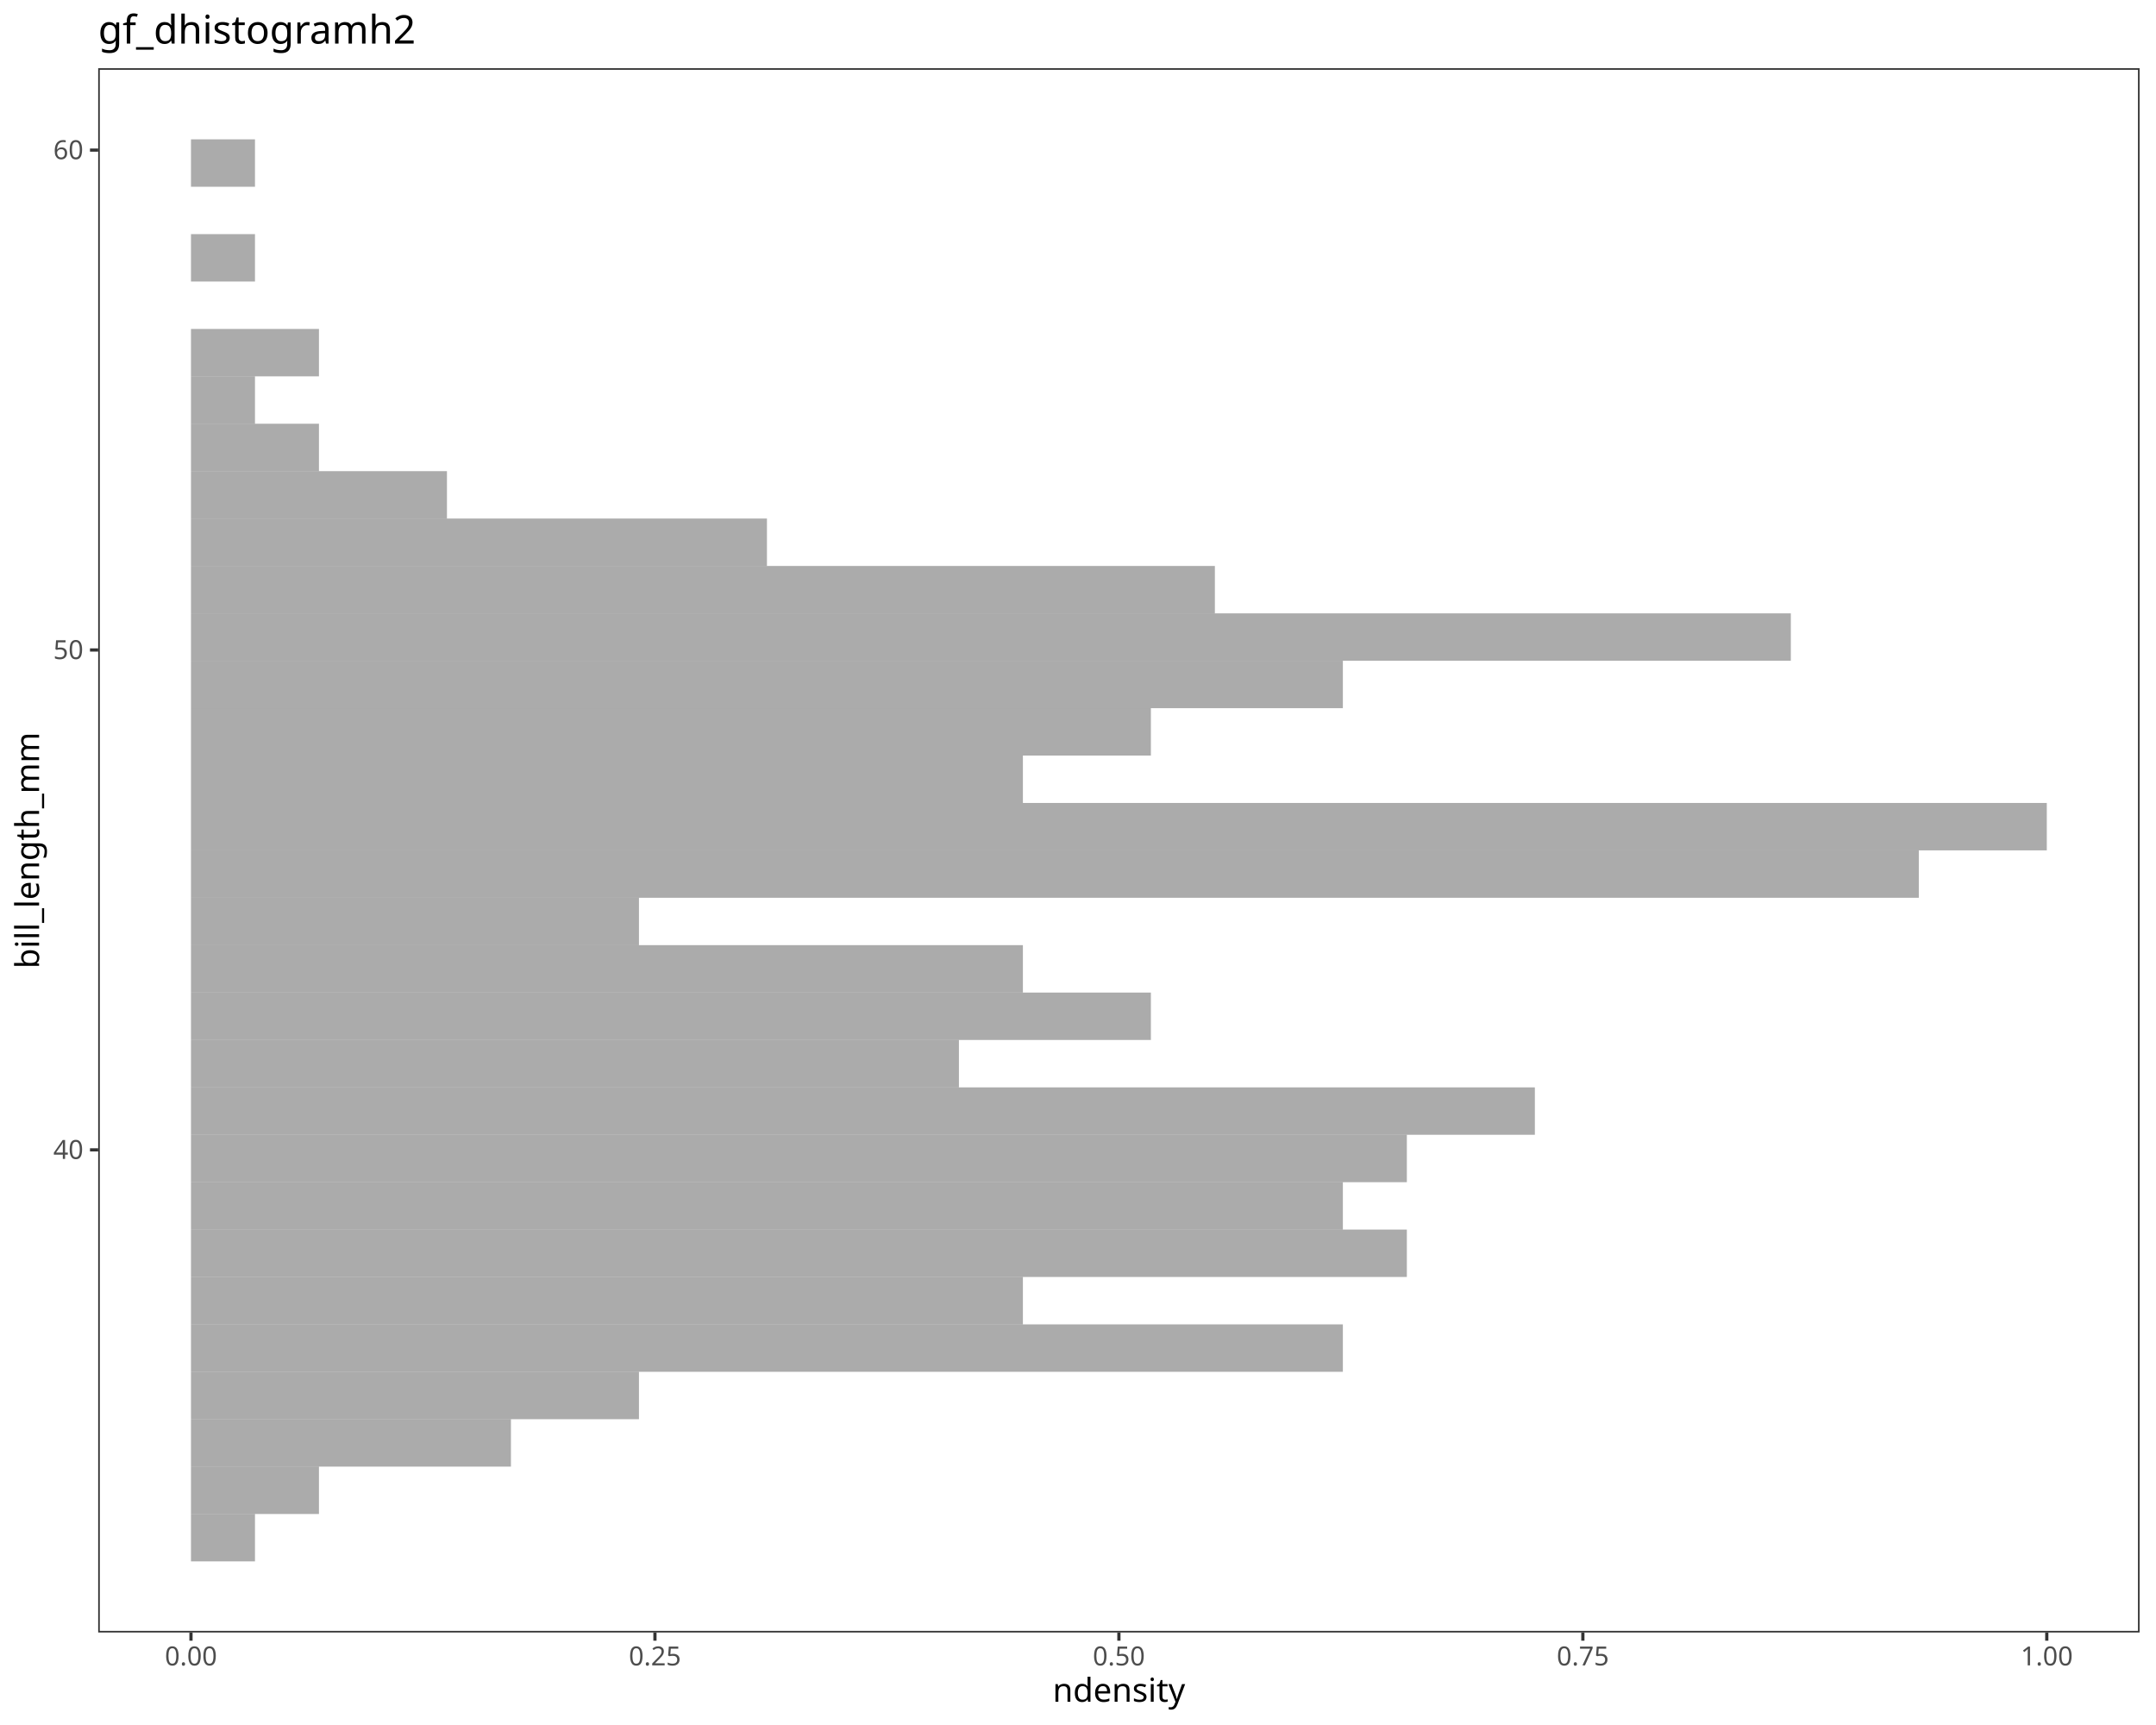
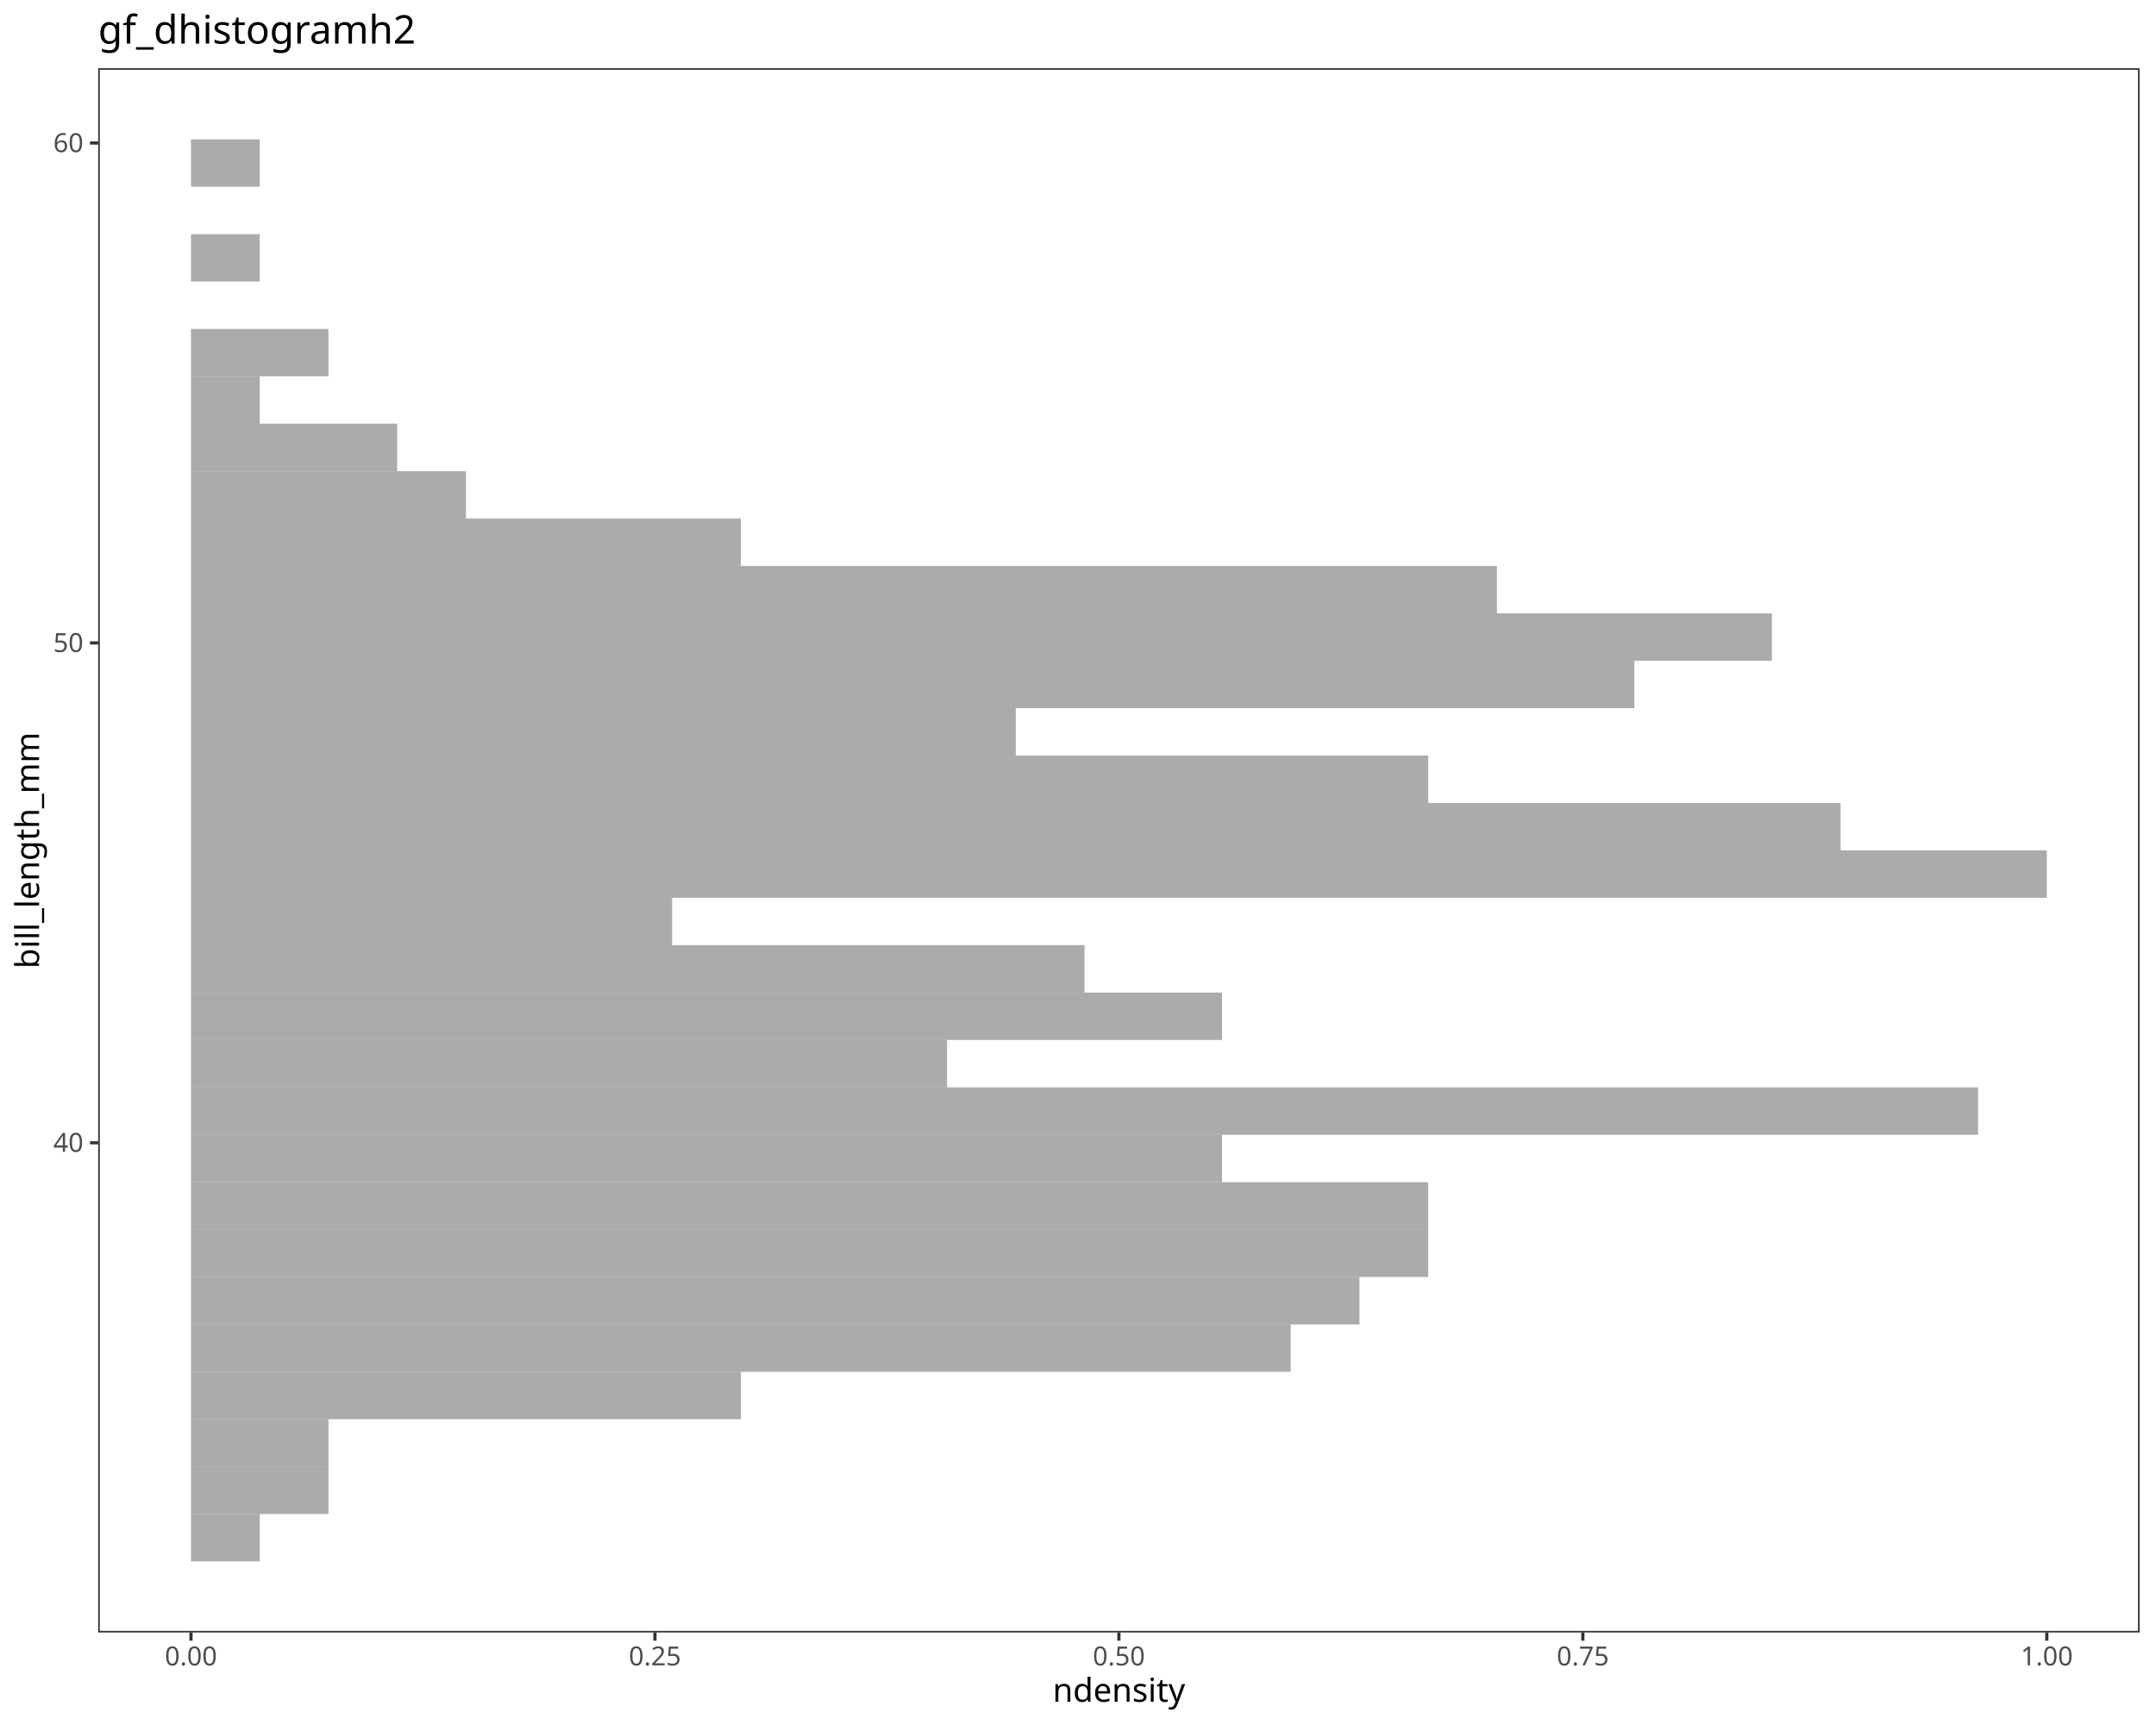
<svg xmlns="http://www.w3.org/2000/svg" class="svglite" data-engine-version="2.0" width="720.00pt" height="576.00pt" viewBox="0 0 720.00 576.00">
  <defs>
    <style type="text/css">
    .svglite line, .svglite polyline, .svglite polygon, .svglite path, .svglite rect, .svglite circle {
      fill: none;
      stroke: #000000;
      stroke-linecap: round;
      stroke-linejoin: round;
      stroke-miterlimit: 10.00;
    }
  </style>
  </defs>
  <rect width="100%" height="100%" style="stroke: none; fill: #FFFFFF;" />
  <defs>
    <clipPath id="cpMC4wMHw3MjAuMDB8MC4wMHw1NzYuMDA=">
      <rect x="0.00" y="0.00" width="720.00" height="576.00" />
    </clipPath>
  </defs>
  <g clip-path="url(#cpMC4wMHw3MjAuMDB8MC4wMHw1NzYuMDA=)">
    <rect x="0.00" y="0.00" width="720.00" height="576.00" style="stroke-width: 1.07; stroke: #FFFFFF; fill: #FFFFFF;" />
  </g>
  <defs>
    <clipPath id="cpMzIuNzl8NzE0LjUyfDIyLjc4fDU0NS4xMQ==">
      <rect x="32.79" y="22.78" width="681.73" height="522.33" />
    </clipPath>
  </defs>
  <g clip-path="url(#cpMzIuNzl8NzE0LjUyfDIyLjc4fDU0NS4xMQ==)">
    <rect x="32.79" y="22.78" width="681.73" height="522.33" style="stroke-width: 1.07; stroke: none; fill: #FFFFFF;" />
-     <rect x="63.78" y="505.54" width="21.37" height="15.83" style="stroke-width: 1.07; stroke: none; stroke-linecap: butt; stroke-linejoin: miter; fill: #595959; fill-opacity: 0.50;" />
-     <rect x="63.78" y="489.71" width="42.74" height="15.83" style="stroke-width: 1.07; stroke: none; stroke-linecap: butt; stroke-linejoin: miter; fill: #595959; fill-opacity: 0.50;" />
-     <rect x="63.78" y="473.89" width="106.85" height="15.83" style="stroke-width: 1.07; stroke: none; stroke-linecap: butt; stroke-linejoin: miter; fill: #595959; fill-opacity: 0.50;" />
-     <rect x="63.78" y="458.06" width="149.60" height="15.83" style="stroke-width: 1.07; stroke: none; stroke-linecap: butt; stroke-linejoin: miter; fill: #595959; fill-opacity: 0.50;" />
-     <rect x="63.78" y="442.23" width="384.67" height="15.83" style="stroke-width: 1.07; stroke: none; stroke-linecap: butt; stroke-linejoin: miter; fill: #595959; fill-opacity: 0.50;" />
-     <rect x="63.78" y="426.40" width="277.82" height="15.83" style="stroke-width: 1.07; stroke: none; stroke-linecap: butt; stroke-linejoin: miter; fill: #595959; fill-opacity: 0.50;" />
-     <rect x="63.78" y="410.57" width="406.04" height="15.83" style="stroke-width: 1.07; stroke: none; stroke-linecap: butt; stroke-linejoin: miter; fill: #595959; fill-opacity: 0.50;" />
-     <rect x="63.78" y="394.75" width="384.67" height="15.83" style="stroke-width: 1.07; stroke: none; stroke-linecap: butt; stroke-linejoin: miter; fill: #595959; fill-opacity: 0.50;" />
-     <rect x="63.78" y="378.92" width="406.04" height="15.83" style="stroke-width: 1.07; stroke: none; stroke-linecap: butt; stroke-linejoin: miter; fill: #595959; fill-opacity: 0.50;" />
-     <rect x="63.78" y="363.09" width="448.79" height="15.83" style="stroke-width: 1.07; stroke: none; stroke-linecap: butt; stroke-linejoin: miter; fill: #595959; fill-opacity: 0.50;" />
-     <rect x="63.78" y="347.26" width="256.45" height="15.83" style="stroke-width: 1.07; stroke: none; stroke-linecap: butt; stroke-linejoin: miter; fill: #595959; fill-opacity: 0.50;" />
-     <rect x="63.78" y="331.43" width="320.56" height="15.83" style="stroke-width: 1.07; stroke: none; stroke-linecap: butt; stroke-linejoin: miter; fill: #595959; fill-opacity: 0.50;" />
-     <rect x="63.78" y="315.60" width="277.82" height="15.83" style="stroke-width: 1.07; stroke: none; stroke-linecap: butt; stroke-linejoin: miter; fill: #595959; fill-opacity: 0.50;" />
-     <rect x="63.78" y="299.78" width="149.60" height="15.83" style="stroke-width: 1.07; stroke: none; stroke-linecap: butt; stroke-linejoin: miter; fill: #595959; fill-opacity: 0.50;" />
-     <rect x="63.78" y="283.95" width="577.01" height="15.83" style="stroke-width: 1.07; stroke: none; stroke-linecap: butt; stroke-linejoin: miter; fill: #595959; fill-opacity: 0.50;" />
-     <rect x="63.78" y="268.12" width="619.75" height="15.83" style="stroke-width: 1.07; stroke: none; stroke-linecap: butt; stroke-linejoin: miter; fill: #595959; fill-opacity: 0.50;" />
-     <rect x="63.78" y="252.29" width="277.82" height="15.83" style="stroke-width: 1.07; stroke: none; stroke-linecap: butt; stroke-linejoin: miter; fill: #595959; fill-opacity: 0.50;" />
-     <rect x="63.78" y="236.46" width="320.56" height="15.83" style="stroke-width: 1.07; stroke: none; stroke-linecap: butt; stroke-linejoin: miter; fill: #595959; fill-opacity: 0.50;" />
-     <rect x="63.78" y="220.64" width="384.67" height="15.83" style="stroke-width: 1.07; stroke: none; stroke-linecap: butt; stroke-linejoin: miter; fill: #595959; fill-opacity: 0.50;" />
-     <rect x="63.78" y="204.81" width="534.27" height="15.83" style="stroke-width: 1.07; stroke: none; stroke-linecap: butt; stroke-linejoin: miter; fill: #595959; fill-opacity: 0.50;" />
-     <rect x="63.78" y="188.98" width="341.93" height="15.83" style="stroke-width: 1.07; stroke: none; stroke-linecap: butt; stroke-linejoin: miter; fill: #595959; fill-opacity: 0.50;" />
-     <rect x="63.78" y="173.15" width="192.34" height="15.83" style="stroke-width: 1.07; stroke: none; stroke-linecap: butt; stroke-linejoin: miter; fill: #595959; fill-opacity: 0.50;" />
-     <rect x="63.78" y="157.32" width="85.48" height="15.83" style="stroke-width: 1.07; stroke: none; stroke-linecap: butt; stroke-linejoin: miter; fill: #595959; fill-opacity: 0.50;" />
-     <rect x="63.78" y="141.49" width="42.74" height="15.83" style="stroke-width: 1.07; stroke: none; stroke-linecap: butt; stroke-linejoin: miter; fill: #595959; fill-opacity: 0.50;" />
-     <rect x="63.78" y="125.67" width="21.37" height="15.83" style="stroke-width: 1.07; stroke: none; stroke-linecap: butt; stroke-linejoin: miter; fill: #595959; fill-opacity: 0.50;" />
-     <rect x="63.78" y="109.84" width="42.74" height="15.83" style="stroke-width: 1.07; stroke: none; stroke-linecap: butt; stroke-linejoin: miter; fill: #595959; fill-opacity: 0.50;" />
+     <rect x="63.78" y="505.54" width="22.95" height="15.83" style="stroke-width: 1.07; stroke: none; stroke-linecap: butt; stroke-linejoin: miter; fill: #595959; fill-opacity: 0.50;" />
+     <rect x="63.78" y="489.71" width="45.91" height="15.83" style="stroke-width: 1.07; stroke: none; stroke-linecap: butt; stroke-linejoin: miter; fill: #595959; fill-opacity: 0.50;" />
+     <rect x="63.78" y="473.89" width="45.91" height="15.83" style="stroke-width: 1.07; stroke: none; stroke-linecap: butt; stroke-linejoin: miter; fill: #595959; fill-opacity: 0.50;" />
+     <rect x="63.78" y="458.06" width="183.63" height="15.83" style="stroke-width: 1.07; stroke: none; stroke-linecap: butt; stroke-linejoin: miter; fill: #595959; fill-opacity: 0.50;" />
+     <rect x="63.78" y="442.23" width="367.26" height="15.83" style="stroke-width: 1.07; stroke: none; stroke-linecap: butt; stroke-linejoin: miter; fill: #595959; fill-opacity: 0.50;" />
+     <rect x="63.78" y="426.40" width="390.21" height="15.83" style="stroke-width: 1.07; stroke: none; stroke-linecap: butt; stroke-linejoin: miter; fill: #595959; fill-opacity: 0.50;" />
+     <rect x="63.78" y="410.57" width="413.17" height="15.83" style="stroke-width: 1.07; stroke: none; stroke-linecap: butt; stroke-linejoin: miter; fill: #595959; fill-opacity: 0.50;" />
+     <rect x="63.78" y="394.75" width="413.17" height="15.83" style="stroke-width: 1.07; stroke: none; stroke-linecap: butt; stroke-linejoin: miter; fill: #595959; fill-opacity: 0.50;" />
+     <rect x="63.78" y="378.92" width="344.31" height="15.83" style="stroke-width: 1.07; stroke: none; stroke-linecap: butt; stroke-linejoin: miter; fill: #595959; fill-opacity: 0.50;" />
+     <rect x="63.78" y="363.09" width="596.80" height="15.83" style="stroke-width: 1.07; stroke: none; stroke-linecap: butt; stroke-linejoin: miter; fill: #595959; fill-opacity: 0.50;" />
+     <rect x="63.78" y="347.26" width="252.49" height="15.83" style="stroke-width: 1.07; stroke: none; stroke-linecap: butt; stroke-linejoin: miter; fill: #595959; fill-opacity: 0.50;" />
+     <rect x="63.78" y="331.43" width="344.31" height="15.83" style="stroke-width: 1.07; stroke: none; stroke-linecap: butt; stroke-linejoin: miter; fill: #595959; fill-opacity: 0.50;" />
+     <rect x="63.78" y="315.60" width="298.40" height="15.83" style="stroke-width: 1.07; stroke: none; stroke-linecap: butt; stroke-linejoin: miter; fill: #595959; fill-opacity: 0.50;" />
+     <rect x="63.78" y="299.78" width="160.68" height="15.83" style="stroke-width: 1.07; stroke: none; stroke-linecap: butt; stroke-linejoin: miter; fill: #595959; fill-opacity: 0.50;" />
+     <rect x="63.78" y="283.95" width="619.75" height="15.83" style="stroke-width: 1.07; stroke: none; stroke-linecap: butt; stroke-linejoin: miter; fill: #595959; fill-opacity: 0.50;" />
+     <rect x="63.78" y="268.12" width="550.89" height="15.83" style="stroke-width: 1.07; stroke: none; stroke-linecap: butt; stroke-linejoin: miter; fill: #595959; fill-opacity: 0.50;" />
+     <rect x="63.78" y="252.29" width="413.17" height="15.83" style="stroke-width: 1.07; stroke: none; stroke-linecap: butt; stroke-linejoin: miter; fill: #595959; fill-opacity: 0.50;" />
+     <rect x="63.78" y="236.46" width="275.45" height="15.83" style="stroke-width: 1.07; stroke: none; stroke-linecap: butt; stroke-linejoin: miter; fill: #595959; fill-opacity: 0.50;" />
+     <rect x="63.78" y="220.64" width="482.03" height="15.83" style="stroke-width: 1.07; stroke: none; stroke-linecap: butt; stroke-linejoin: miter; fill: #595959; fill-opacity: 0.50;" />
+     <rect x="63.78" y="204.81" width="527.94" height="15.83" style="stroke-width: 1.07; stroke: none; stroke-linecap: butt; stroke-linejoin: miter; fill: #595959; fill-opacity: 0.50;" />
+     <rect x="63.78" y="188.98" width="436.12" height="15.83" style="stroke-width: 1.07; stroke: none; stroke-linecap: butt; stroke-linejoin: miter; fill: #595959; fill-opacity: 0.50;" />
+     <rect x="63.78" y="173.15" width="183.63" height="15.83" style="stroke-width: 1.07; stroke: none; stroke-linecap: butt; stroke-linejoin: miter; fill: #595959; fill-opacity: 0.50;" />
+     <rect x="63.78" y="157.32" width="91.82" height="15.83" style="stroke-width: 1.07; stroke: none; stroke-linecap: butt; stroke-linejoin: miter; fill: #595959; fill-opacity: 0.50;" />
+     <rect x="63.78" y="141.49" width="68.86" height="15.83" style="stroke-width: 1.07; stroke: none; stroke-linecap: butt; stroke-linejoin: miter; fill: #595959; fill-opacity: 0.50;" />
+     <rect x="63.78" y="125.67" width="22.95" height="15.83" style="stroke-width: 1.07; stroke: none; stroke-linecap: butt; stroke-linejoin: miter; fill: #595959; fill-opacity: 0.50;" />
+     <rect x="63.78" y="109.84" width="45.91" height="15.83" style="stroke-width: 1.07; stroke: none; stroke-linecap: butt; stroke-linejoin: miter; fill: #595959; fill-opacity: 0.50;" />
    <rect x="63.78" y="94.01" width="0.00" height="15.83" style="stroke-width: 1.07; stroke: none; stroke-linecap: butt; stroke-linejoin: miter; fill: #595959; fill-opacity: 0.50;" />
-     <rect x="63.78" y="78.18" width="21.37" height="15.83" style="stroke-width: 1.07; stroke: none; stroke-linecap: butt; stroke-linejoin: miter; fill: #595959; fill-opacity: 0.50;" />
+     <rect x="63.78" y="78.18" width="22.95" height="15.83" style="stroke-width: 1.07; stroke: none; stroke-linecap: butt; stroke-linejoin: miter; fill: #595959; fill-opacity: 0.50;" />
    <rect x="63.78" y="62.35" width="0.00" height="15.83" style="stroke-width: 1.07; stroke: none; stroke-linecap: butt; stroke-linejoin: miter; fill: #595959; fill-opacity: 0.50;" />
-     <rect x="63.78" y="46.53" width="21.37" height="15.83" style="stroke-width: 1.07; stroke: none; stroke-linecap: butt; stroke-linejoin: miter; fill: #595959; fill-opacity: 0.50;" />
+     <rect x="63.78" y="46.53" width="22.95" height="15.83" style="stroke-width: 1.07; stroke: none; stroke-linecap: butt; stroke-linejoin: miter; fill: #595959; fill-opacity: 0.50;" />
    <rect x="32.79" y="22.78" width="681.73" height="522.33" style="stroke-width: 1.07; stroke: #333333;" />
  </g>
  <g clip-path="url(#cpMC4wMHw3MjAuMDB8MC4wMHw1NzYuMDA=)">
-     <text x="27.86" y="386.98" text-anchor="end" style="font-size: 8.80px; fill: #4D4D4D; font-family: sans;" textLength="9.79px" lengthAdjust="spacingAndGlyphs">40</text>
-     <text x="27.86" y="220.07" text-anchor="end" style="font-size: 8.80px; fill: #4D4D4D; font-family: sans;" textLength="9.79px" lengthAdjust="spacingAndGlyphs">50</text>
-     <text x="27.86" y="53.15" text-anchor="end" style="font-size: 8.80px; fill: #4D4D4D; font-family: sans;" textLength="9.79px" lengthAdjust="spacingAndGlyphs">60</text>
-     <polyline points="30.05,383.95 32.79,383.95 " style="stroke-width: 1.07; stroke: #333333; stroke-linecap: butt;" />
-     <polyline points="30.05,217.04 32.79,217.04 " style="stroke-width: 1.07; stroke: #333333; stroke-linecap: butt;" />
-     <polyline points="30.05,50.12 32.79,50.12 " style="stroke-width: 1.07; stroke: #333333; stroke-linecap: butt;" />
+     <text x="27.86" y="384.62" text-anchor="end" style="font-size: 8.80px; fill: #4D4D4D; font-family: sans;" textLength="9.79px" lengthAdjust="spacingAndGlyphs">40</text>
+     <text x="27.86" y="217.71" text-anchor="end" style="font-size: 8.80px; fill: #4D4D4D; font-family: sans;" textLength="9.79px" lengthAdjust="spacingAndGlyphs">50</text>
+     <text x="27.86" y="50.79" text-anchor="end" style="font-size: 8.80px; fill: #4D4D4D; font-family: sans;" textLength="9.79px" lengthAdjust="spacingAndGlyphs">60</text>
+     <polyline points="30.05,381.59 32.79,381.59 " style="stroke-width: 1.07; stroke: #333333; stroke-linecap: butt;" />
+     <polyline points="30.05,214.68 32.79,214.68 " style="stroke-width: 1.07; stroke: #333333; stroke-linecap: butt;" />
+     <polyline points="30.05,47.76 32.79,47.76 " style="stroke-width: 1.07; stroke: #333333; stroke-linecap: butt;" />
    <polyline points="63.78,547.85 63.78,545.11 " style="stroke-width: 1.07; stroke: #333333; stroke-linecap: butt;" />
    <polyline points="218.72,547.85 218.72,545.11 " style="stroke-width: 1.07; stroke: #333333; stroke-linecap: butt;" />
    <polyline points="373.66,547.85 373.66,545.11 " style="stroke-width: 1.07; stroke: #333333; stroke-linecap: butt;" />
    <polyline points="528.60,547.85 528.60,545.11 " style="stroke-width: 1.07; stroke: #333333; stroke-linecap: butt;" />
    <polyline points="683.53,547.85 683.53,545.11 " style="stroke-width: 1.07; stroke: #333333; stroke-linecap: butt;" />
    <text x="63.78" y="556.10" text-anchor="middle" style="font-size: 8.80px; fill: #4D4D4D; font-family: sans;" textLength="17.13px" lengthAdjust="spacingAndGlyphs">0.00</text>
    <text x="218.72" y="556.10" text-anchor="middle" style="font-size: 8.80px; fill: #4D4D4D; font-family: sans;" textLength="17.13px" lengthAdjust="spacingAndGlyphs">0.25</text>
    <text x="373.66" y="556.10" text-anchor="middle" style="font-size: 8.80px; fill: #4D4D4D; font-family: sans;" textLength="17.13px" lengthAdjust="spacingAndGlyphs">0.50</text>
    <text x="528.60" y="556.10" text-anchor="middle" style="font-size: 8.80px; fill: #4D4D4D; font-family: sans;" textLength="17.13px" lengthAdjust="spacingAndGlyphs">0.75</text>
    <text x="683.53" y="556.10" text-anchor="middle" style="font-size: 8.80px; fill: #4D4D4D; font-family: sans;" textLength="17.13px" lengthAdjust="spacingAndGlyphs">1.00</text>
    <text x="373.66" y="568.24" text-anchor="middle" style="font-size: 11.00px; font-family: sans;" textLength="40.98px" lengthAdjust="spacingAndGlyphs">ndensity</text>
    <text transform="translate(13.05,283.95) rotate(-90)" text-anchor="middle" style="font-size: 11.00px; font-family: sans;" textLength="73.99px" lengthAdjust="spacingAndGlyphs">bill_length_mm</text>
    <text x="32.79" y="14.56" style="font-size: 13.20px; font-family: sans;" textLength="98.34px" lengthAdjust="spacingAndGlyphs">gf_dhistogramh2</text>
  </g>
</svg>
